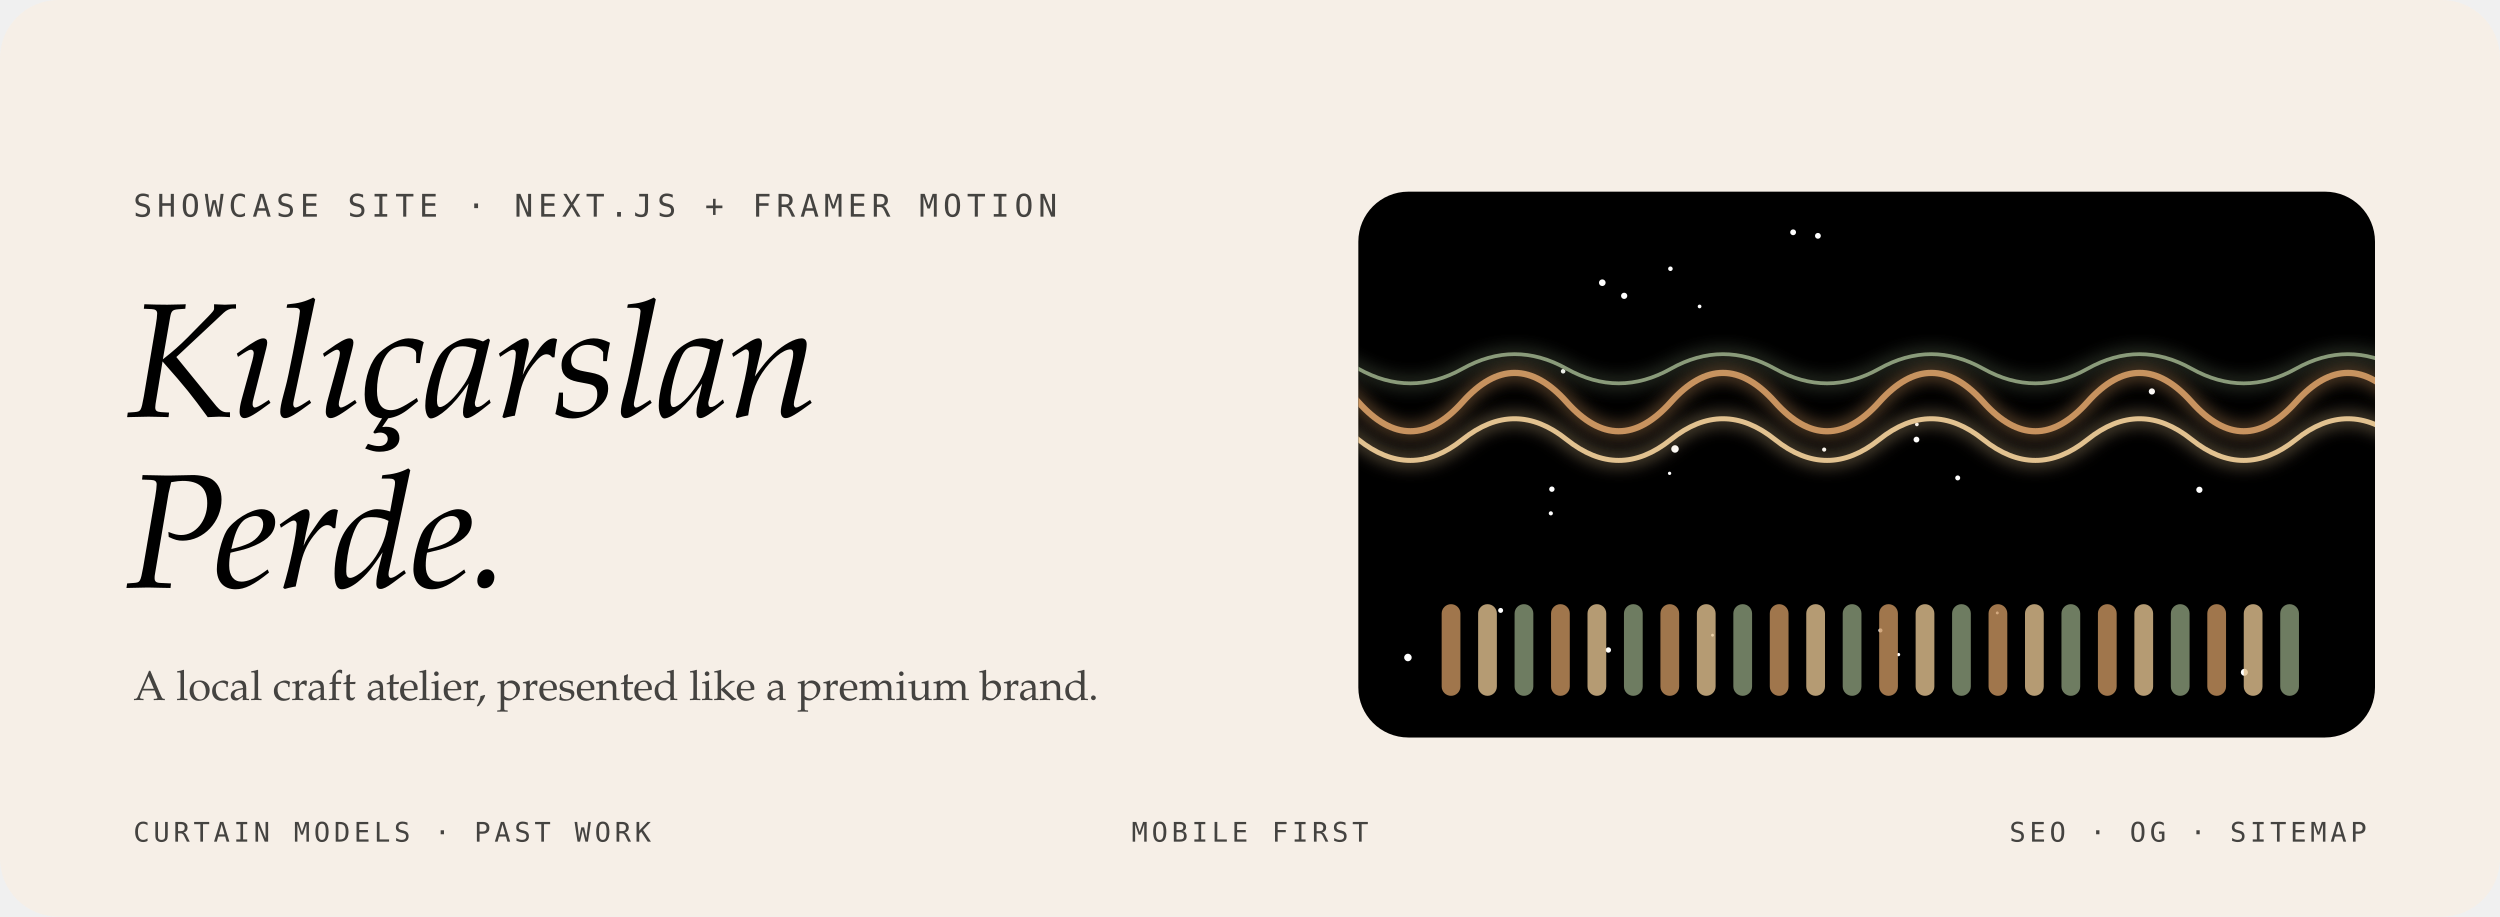
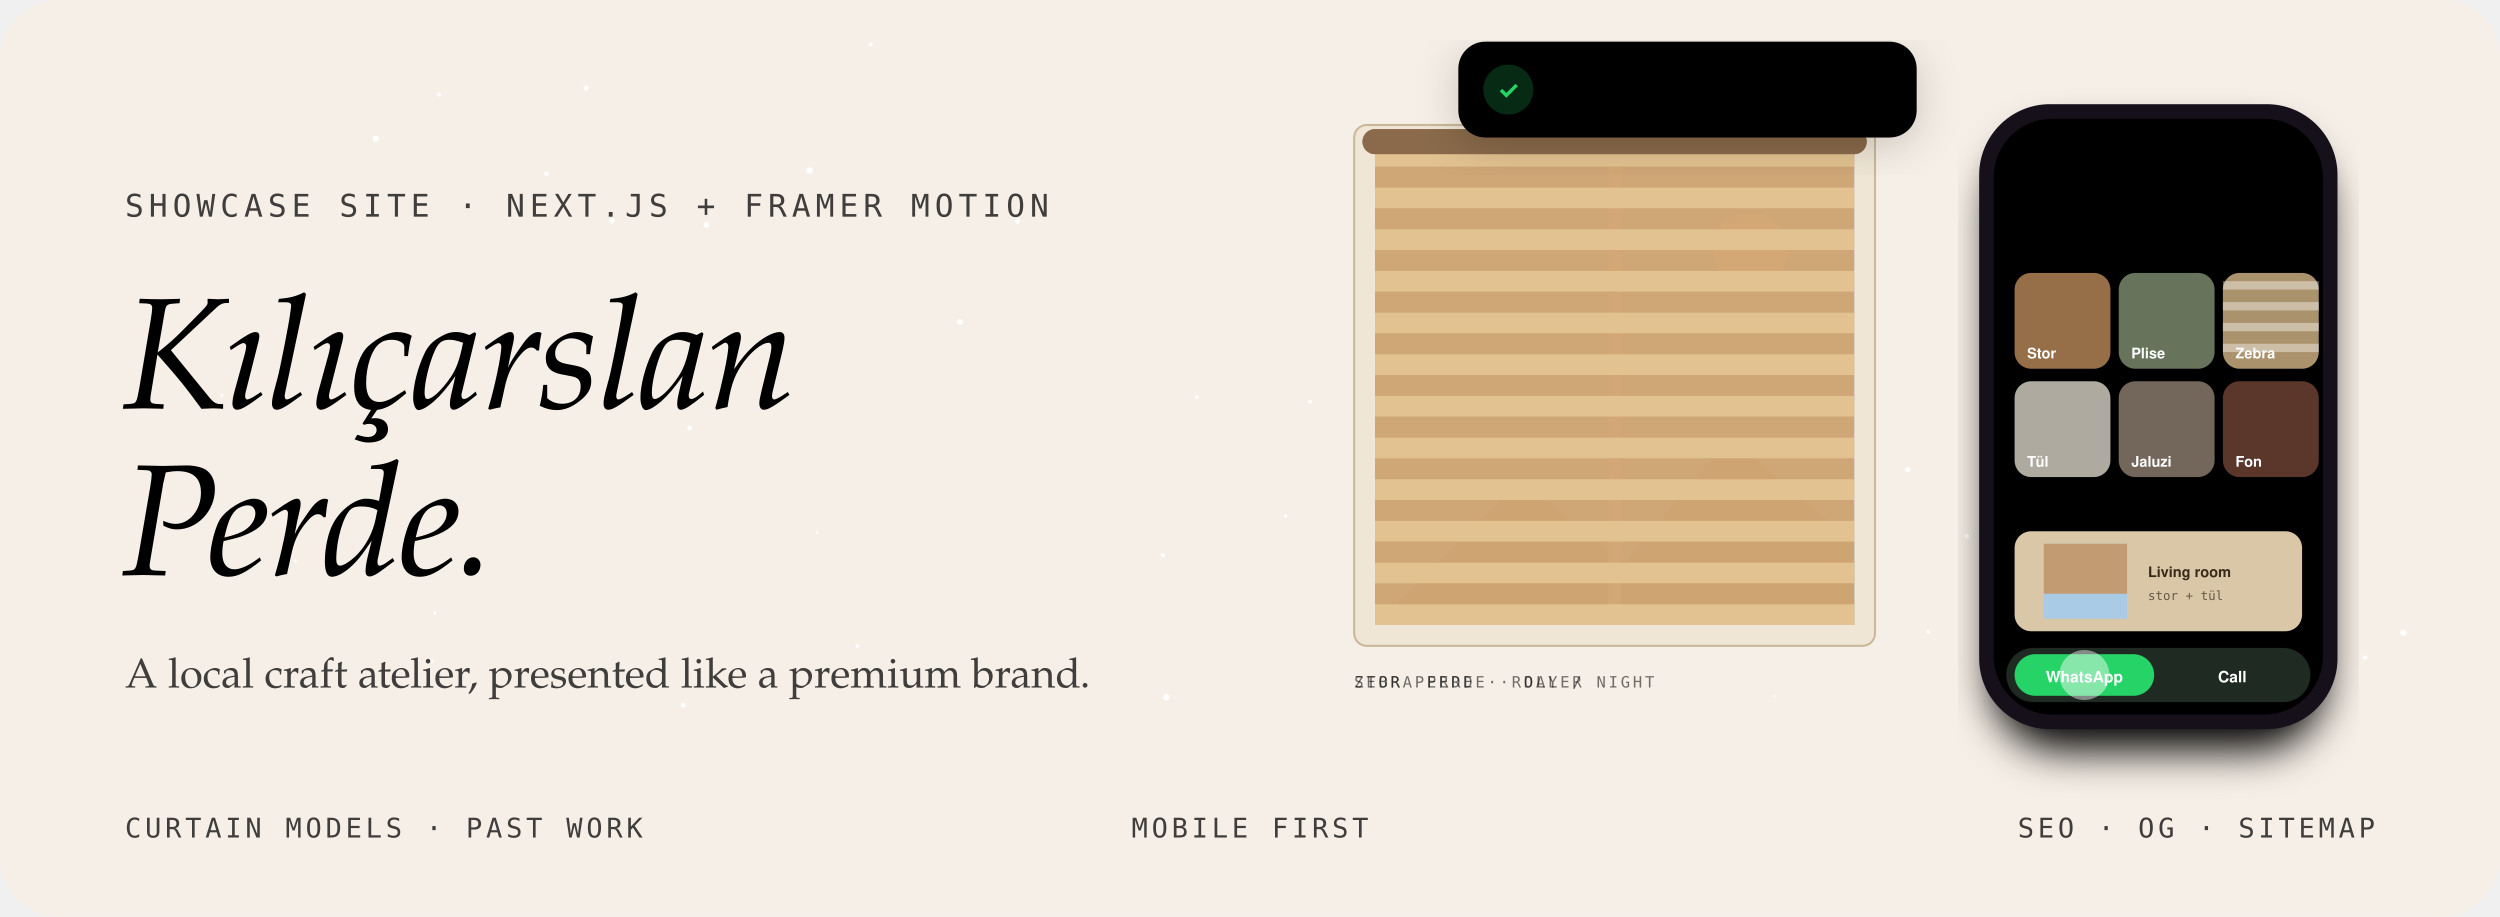
<svg xmlns="http://www.w3.org/2000/svg" viewBox="0 0 1200 440" width="1200" height="440" role="img" aria-label="Kılıçarslan Perde &amp; Tasarım — a showcase site for a local curtain atelier">
  <style>
.bg{animation:bg 12s linear infinite}
@keyframes bg{0%,8%{fill:#f6efe7}28%{fill:#6b4a3a}48%,80%{fill:#15100d}90%,100%{fill:#f6efe7}}
.ink{animation:ink 12s linear infinite}
- @keyframes ink{0%,8%{fill:#2b2018}28%{fill:#fff4ea}48%,80%{fill:#f8ece0}90%,100%{fill:#2b2018}}
+ @keyframes ink{0%,17.5%{fill:#2b2018}18.5%,28%{fill:#fff4ea}48%,84.5%{fill:#f8ece0}85.5%,100%{fill:#2b2018}}
.rule{animation:rule 12s linear infinite}
- @keyframes rule{0%,8%{stroke:#2b201833}28%{stroke:#fff4ea33}48%,80%{stroke:#f8ece033}90%,100%{stroke:#2b201833}}
- .panel{animation:panel 12s linear infinite}
- @keyframes panel{0%,8%{fill:#2b201812}28%{fill:#fff4ea12}48%,80%{fill:#f8ece012}90%,100%{fill:#2b201812}}
- .muted{opacity:.72}
+ @keyframes rule{0%,17.5%{stroke:#2b201833}18.5%,28%{stroke:#fff4ea33}48%,84.5%{stroke:#f8ece033}85.5%,100%{stroke:#2b201833}}
+ .muted{opacity:.74}
.stars{animation:stars 12s linear infinite}
- @keyframes stars{0%,8%{opacity:0}28%{opacity:.25}48%,80%{opacity:.9}90%,100%{opacity:0}}
+ @keyframes stars{0%,8%{opacity:0}28%{opacity:.2}48%,80%{opacity:.85}90%,100%{opacity:0}}
@keyframes tw{0%,100%{opacity:1}50%{opacity:.25}}
- .lit{filter:drop-shadow(0 0 4px currentColor)}
- .pulse{animation:pulse 2.8s ease-in-out infinite;transform-box:fill-box;transform-origin:center}
- @keyframes pulse{0%,100%{transform:scale(1)}50%{transform:scale(1.18)}}
- @keyframes spin{0%{transform:scaleX(1)}50%{transform:scaleX(0)}100%{transform:scaleX(-1)}}
- @keyframes ping{0%{transform:scale(.6);opacity:1}100%{transform:scale(3.2);opacity:0}}
- @keyframes dash{to{stroke-dashoffset:-20}}
- @keyframes grow{0%{transform:scaleY(.08)}35%,80%{transform:scaleY(1)}100%{transform:scaleY(.08)}}
- @keyframes draw{0%{stroke-dashoffset:700}45%,80%{stroke-dashoffset:0}100%{stroke-dashoffset:-700}}
- @keyframes blink{50%{opacity:0}}
- @keyframes feed{0%{transform:translateY(150px);opacity:0}15%{opacity:1}85%{opacity:1}100%{transform:translateY(-30px);opacity:0}}
- @keyframes float{0%,100%{transform:translateY(0)}50%{transform:translateY(-10px)}}
- @keyframes slide{to{transform:translateX(100px)}}
- @keyframes eq{from{transform:scaleY(.15)}to{transform:scaleY(1)}}
- @keyframes drop{0%,6%{transform:scaleY(0);opacity:0}16%,88%{transform:scaleY(1);opacity:1}96%,100%{transform:scaleY(0);opacity:0}}
- @keyframes gauge{0%,10%{stroke-dashoffset:390}40%,85%{stroke-dashoffset:110}100%{stroke-dashoffset:390}}
- @keyframes lift{0%,100%{transform:translateY(0)}50%{transform:translateY(-6px)}}
- @keyframes sweep{0%{transform:skewX(-18deg) translateX(0)}60%,100%{transform:skewX(-18deg) translateX(788px)}}
- 
+ .bezel{animation:bezel 12s linear infinite}
+ @keyframes bezel{0%,8%{fill:#fffaf6}28%{fill:#5a2c45}48%,80%{fill:#20121b}90%,100%{fill:#fffaf6}}
+ .scr{animation:scr 12s linear infinite}
+ @keyframes scr{0%,8%{fill:#fff3ee}28%{fill:#3a1b2c}48%,80%{fill:#140a12}90%,100%{fill:#fff3ee}}
+ .rowbg{animation:rowbg 12s linear infinite}
+ @keyframes rowbg{0%,8%{fill:#2a142010}28%{fill:#fff0f512}48%,80%{fill:#ffffff0c}90%,100%{fill:#2a142010}}
+ .pill{animation:pill 12s linear infinite}
+ @keyframes pill{0%,8%{fill:#2a14200d}28%{fill:#fff0f51a}48%,80%{fill:#ffffff12}90%,100%{fill:#2a14200d}}
+ .toast{animation:toast 12s linear infinite}
+ @keyframes toast{0%,8%{fill:#ffffff}28%{fill:#4a2238}48%,80%{fill:#26121e}90%,100%{fill:#ffffff}}
+ .edge{animation:edge 12s linear infinite}
+ @keyframes edge{0%,8%{stroke:#2a142024}28%{stroke:#fff0f526}48%,80%{stroke:#ffffff1f}90%,100%{stroke:#2a142024}}
+ .shade{animation:shade 12s linear infinite}
+ @keyframes shade{0%,8%{fill-opacity:.10}28%{fill-opacity:.22}48%,80%{fill-opacity:.45}90%,100%{fill-opacity:.10}}
+ .lit{filter:drop-shadow(0 0 3px currentColor)}
+ .caret{animation:blink 1s steps(1) infinite}@keyframes blink{50%{opacity:0}}
+ .ping{animation:ping 1.6s ease-out infinite;transform-box:fill-box;transform-origin:center}@keyframes ping{0%{transform:scale(.5);opacity:.9}100%{transform:scale(2.6);opacity:0}}
+ .spin{animation:spin 8s linear infinite;transform-box:fill-box;transform-origin:center}@keyframes spin{to{transform:rotate(360deg)}}
+ .bob{animation:bob 4s ease-in-out infinite}@keyframes bob{0%,100%{transform:translateY(0)}50%{transform:translateY(-5px)}}
+ @keyframes rol{0%{opacity:0}0%{opacity:0}2.5%{opacity:1}46.7%{opacity:1}49.2%{opacity:0}100%{opacity:0}}
+ @keyframes zeb{0%{opacity:0}46.7%{opacity:0}49.2%{opacity:1}96.7%{opacity:1}99.2%{opacity:0}100%{opacity:0}}
+ .roll{animation:roll 12s cubic-bezier(.5,0,.2,1) infinite;transform-box:fill-box;transform-origin:top}
+ @keyframes roll{0%{transform:scaleY(.05)}6.7%{transform:scaleY(.05)}26.7%{transform:scaleY(1)}100%{transform:scaleY(1)}}
+ .zb{animation:zb 12s ease-in-out infinite}
+ @keyframes zb{0%{transform:translateY(0)}55%{transform:translateY(0)}68.3%{transform:translateY(10px)}96.7%{transform:translateY(10px)}100%{transform:translateY(0)}}
+ @keyframes lb0{0%{opacity:0}0%{opacity:0}1.7%{opacity:1}46.7%{opacity:1}48.3%{opacity:0}100%{opacity:0}}
+ @keyframes lb1{0%{opacity:0}46.7%{opacity:0}48.3%{opacity:1}98.3%{opacity:1}100%{opacity:0}100%{opacity:0}}
+ .md0{animation:md0 12s cubic-bezier(.3,1.3,.5,1) infinite;transform-box:fill-box;transform-origin:center}
+ @keyframes md0{0%{opacity:0;transform:scale(.85)}3.3%{opacity:0;transform:scale(.85)}6.3%{opacity:1;transform:none}95%{opacity:1;transform:none}97.9%{opacity:0;transform:scale(.85)}100%{opacity:0;transform:scale(.85)}}
+ .md1{animation:md1 12s cubic-bezier(.3,1.3,.5,1) infinite;transform-box:fill-box;transform-origin:center}
+ @keyframes md1{0%{opacity:0;transform:scale(.85)}4.6%{opacity:0;transform:scale(.85)}7.5%{opacity:1;transform:none}95%{opacity:1;transform:none}97.9%{opacity:0;transform:scale(.85)}100%{opacity:0;transform:scale(.85)}}
+ .md2{animation:md2 12s cubic-bezier(.3,1.3,.5,1) infinite;transform-box:fill-box;transform-origin:center}
+ @keyframes md2{0%{opacity:0;transform:scale(.85)}5.8%{opacity:0;transform:scale(.85)}8.7%{opacity:1;transform:none}95%{opacity:1;transform:none}97.9%{opacity:0;transform:scale(.85)}100%{opacity:0;transform:scale(.85)}}
+ .md3{animation:md3 12s cubic-bezier(.3,1.3,.5,1) infinite;transform-box:fill-box;transform-origin:center}
+ @keyframes md3{0%{opacity:0;transform:scale(.85)}7.1%{opacity:0;transform:scale(.85)}10%{opacity:1;transform:none}95%{opacity:1;transform:none}97.9%{opacity:0;transform:scale(.85)}100%{opacity:0;transform:scale(.85)}}
+ .md4{animation:md4 12s cubic-bezier(.3,1.3,.5,1) infinite;transform-box:fill-box;transform-origin:center}
+ @keyframes md4{0%{opacity:0;transform:scale(.85)}8.3%{opacity:0;transform:scale(.85)}11.3%{opacity:1;transform:none}95%{opacity:1;transform:none}97.9%{opacity:0;transform:scale(.85)}100%{opacity:0;transform:scale(.85)}}
+ .md5{animation:md5 12s cubic-bezier(.3,1.3,.5,1) infinite;transform-box:fill-box;transform-origin:center}
+ @keyframes md5{0%{opacity:0;transform:scale(.85)}9.6%{opacity:0;transform:scale(.85)}12.5%{opacity:1;transform:none}95%{opacity:1;transform:none}97.9%{opacity:0;transform:scale(.85)}100%{opacity:0;transform:scale(.85)}}
+ .tap{animation:tap 12s cubic-bezier(.3,1.3,.5,1) infinite;transform-box:fill-box;transform-origin:center}
+ @keyframes tap{0%{opacity:0;transform:scale(.85)}71.7%{opacity:0;transform:scale(.85)}74.6%{opacity:1;transform:none}76.7%{opacity:1;transform:none}79.6%{opacity:0;transform:scale(.85)}100%{opacity:0;transform:scale(.85)}}
+ .wa{animation:wa 12s cubic-bezier(.3,1.3,.5,1) infinite}
+ @keyframes wa{0%{opacity:0;transform:translateY(-14px)}75%{opacity:0;transform:translateY(-14px)}77.9%{opacity:1;transform:none}95%{opacity:1;transform:none}97.9%{opacity:0;transform:translateY(-14px)}100%{opacity:0;transform:translateY(-14px)}}
@media (prefers-reduced-motion:reduce){*{animation:none!important}}
</style>
  <rect class="bg" width="1200" height="440" rx="28" fill="#f6efe7" />
-   <g font-family="ui-monospace,SFMono-Regular,Menlo,Consolas,monospace" font-size="15" letter-spacing="2.4">
-     <text class="ink muted" x="64" y="104">SHOWCASE SITE · NEXT.JS + FRAMER MOTION</text>
-   </g>
-   <text class="ink" x="60" y="200" font-family="'Iowan Old Style','Palatino Linotype',Palatino,Georgia,serif" font-style="italic" font-size="78" letter-spacing="-1">Kılıçarslan</text>
-   <text class="ink" x="60" y="282" font-family="'Iowan Old Style','Palatino Linotype',Palatino,Georgia,serif" font-style="italic" font-size="78" letter-spacing="-1">Perde.</text>
-   <text class="ink muted" x="64" y="336" font-family="'Iowan Old Style','Palatino Linotype',Palatino,Georgia,serif" font-size="20">A local craft atelier, presented like a premium brand.</text>
-   <line class="rule" x1="64" y1="372" x2="1136" y2="372" />
+   <g class="stars">
+     <circle cx="293.8" cy="105.9" r="1.4" fill="#fff" style="animation:tw 3.2s ease-in-out 0.8s infinite" />
+     <circle cx="741.3" cy="127.4" r="1.2" fill="#fff" style="animation:tw 2.8s ease-in-out 1.2s infinite" />
+     <circle cx="944.2" cy="257.4" r="1.2" fill="#fff" style="animation:tw 3.7s ease-in-out 0s infinite" />
+     <circle cx="617.1" cy="247.6" r="0.8" fill="#fff" style="animation:tw 2.5s ease-in-out 1.3s infinite" />
+     <circle cx="628.8" cy="192.8" r="0.9" fill="#fff" style="animation:tw 2.2s ease-in-out 0s infinite" />
+     <circle cx="327.9" cy="338.6" r="1.2" fill="#fff" style="animation:tw 2.7s ease-in-out 0.3s infinite" />
+     <circle cx="418" cy="21.3" r="0.9" fill="#fff" style="animation:tw 2.5s ease-in-out 2s infinite" />
+     <circle cx="745.3" cy="215.2" r="0.7" fill="#fff" style="animation:tw 3.9s ease-in-out 1.1s infinite" />
+     <circle cx="281.3" cy="42.2" r="1.2" fill="#fff" style="animation:tw 3.6s ease-in-out 0.2s infinite" />
+     <circle cx="210.7" cy="45.4" r="1" fill="#fff" style="animation:tw 2.3s ease-in-out 1s infinite" />
+     <circle cx="180.4" cy="66.6" r="1.5" fill="#fff" style="animation:tw 2.7s ease-in-out 0.1s infinite" />
+     <circle cx="733.1" cy="152.2" r="1" fill="#fff" style="animation:tw 1.7s ease-in-out 1s infinite" />
+     <circle cx="208.7" cy="294.2" r="0.7" fill="#fff" style="animation:tw 2.7s ease-in-out 0.9s infinite" />
+     <circle cx="339.1" cy="107.9" r="1.4" fill="#fff" style="animation:tw 2.1s ease-in-out 0.3s infinite" />
+     <circle cx="925.5" cy="303.2" r="0.9" fill="#fff" style="animation:tw 2.3s ease-in-out 0.9s infinite" />
+     <circle cx="1089.8" cy="327.6" r="0.8" fill="#fff" style="animation:tw 3.7s ease-in-out 1.8s infinite" />
+     <circle cx="1034.1" cy="178.7" r="1" fill="#fff" style="animation:tw 2.6s ease-in-out 0.1s infinite" />
+     <circle cx="741.7" cy="75.3" r="1.2" fill="#fff" style="animation:tw 2s ease-in-out 1.2s infinite" />
+     <circle cx="411.5" cy="310.1" r="0.9" fill="#fff" style="animation:tw 3.1s ease-in-out 1.6s infinite" />
+     <circle cx="106.4" cy="189.8" r="0.7" fill="#fff" style="animation:tw 3s ease-in-out 1.1s infinite" />
+     <circle cx="558.2" cy="266.5" r="1.1" fill="#fff" style="animation:tw 1.9s ease-in-out 1.6s infinite" />
+     <circle cx="559.8" cy="334.7" r="1.6" fill="#fff" style="animation:tw 1.7s ease-in-out 1.8s infinite" />
+     <circle cx="1135.2" cy="315.6" r="1.1" fill="#fff" style="animation:tw 2s ease-in-out 1.1s infinite" />
+     <circle cx="665.2" cy="150.1" r="1.2" fill="#fff" style="animation:tw 2.2s ease-in-out 0.3s infinite" />
+     <circle cx="779.3" cy="287.9" r="0.6" fill="#fff" style="animation:tw 3.5s ease-in-out 0.7s infinite" />
+     <circle cx="856.4" cy="236.9" r="1" fill="#fff" style="animation:tw 2.4s ease-in-out 0.4s infinite" />
+     <circle cx="262.3" cy="83.4" r="1.1" fill="#fff" style="animation:tw 2.9s ease-in-out 1.8s infinite" />
+     <circle cx="207.2" cy="317.4" r="0.8" fill="#fff" style="animation:tw 2.9s ease-in-out 0.9s infinite" />
+     <circle cx="731.3" cy="108.5" r="1.6" fill="#fff" style="animation:tw 2s ease-in-out 0.6s infinite" />
+     <circle cx="488.4" cy="106.1" r="1.3" fill="#fff" style="animation:tw 2.9s ease-in-out 0.8s infinite" />
+     <circle cx="331" cy="205.5" r="1.1" fill="#fff" style="animation:tw 3.6s ease-in-out 1.1s infinite" />
+     <circle cx="852.2" cy="334.1" r="0.5" fill="#fff" style="animation:tw 2.3s ease-in-out 0.2s infinite" />
+     <circle cx="460.7" cy="154.6" r="1.4" fill="#fff" style="animation:tw 2.4s ease-in-out 1.7s infinite" />
+     <circle cx="141.8" cy="269.3" r="0.7" fill="#fff" style="animation:tw 2.2s ease-in-out 1.7s infinite" />
+     <circle cx="653.1" cy="155.9" r="1.1" fill="#fff" style="animation:tw 2.8s ease-in-out 1.7s infinite" />
+     <circle cx="392.2" cy="255.6" r="0.5" fill="#fff" style="animation:tw 3.3s ease-in-out 0.6s infinite" />
+     <circle cx="1153.6" cy="303.8" r="1.5" fill="#fff" style="animation:tw 2.7s ease-in-out 1.4s infinite" />
+     <circle cx="915.7" cy="225.4" r="1.3" fill="#fff" style="animation:tw 2.9s ease-in-out 0.4s infinite" />
+     <circle cx="388.6" cy="81.9" r="1.6" fill="#fff" style="animation:tw 3.9s ease-in-out 0.9s infinite" />
+     <circle cx="574.5" cy="190.7" r="0.9" fill="#fff" style="animation:tw 1.6s ease-in-out 1.6s infinite" />
+   </g>
+   <text class="ink muted" x="60" y="104" font-family="ui-monospace,SFMono-Regular,Menlo,Consolas,monospace" font-size="15" letter-spacing="2.4">SHOWCASE SITE · NEXT.JS + FRAMER MOTION</text>
+   <text class="ink" x="58" y="196" font-family="'Iowan Old Style','Palatino Linotype',Palatino,Georgia,serif" font-style="italic" font-size="76" letter-spacing="-1">Kılıçarslan</text>
+   <text class="ink" x="58" y="276" font-family="'Iowan Old Style','Palatino Linotype',Palatino,Georgia,serif" font-style="italic" font-size="76" letter-spacing="-1">Perde.</text>
+   <text class="ink muted" x="60" y="330" font-family="'Iowan Old Style','Palatino Linotype',Palatino,Georgia,serif" font-size="20">A local craft atelier, presented like a premium brand.</text>
+   <line class="rule" x1="60" y1="370" x2="1140" y2="370" />
  <g font-family="ui-monospace,SFMono-Regular,Menlo,Consolas,monospace" font-size="13" letter-spacing="1.8">
-     <text class="ink muted" x="64" y="404">CURTAIN MODELS · PAST WORK</text>
-     <text class="ink muted" x="600" y="404" text-anchor="middle">MOBILE FIRST</text>
-     <text class="ink muted" x="1136" y="404" text-anchor="end">SEO · OG · SITEMAP</text>
-   </g>
-   <rect class="panel rule" x="652" y="92" width="488" height="262" rx="24" />
-   <g class="stars">
-     <circle cx="801.4" cy="227.2" r="0.8" fill="#fff" style="animation:tw 2s ease-in-out 1.8s infinite" />
-     <circle cx="872.6" cy="113.2" r="1.4" fill="#fff" style="animation:tw 2.6s ease-in-out 1s infinite" />
-     <circle cx="684.4" cy="219.7" r="0.8" fill="#fff" style="animation:tw 3.6s ease-in-out 0.3s infinite" />
-     <circle cx="875.6" cy="215.8" r="1" fill="#fff" style="animation:tw 2.3s ease-in-out 1.6s infinite" />
-     <circle cx="769.1" cy="135.7" r="1.6" fill="#fff" style="animation:tw 3.7s ease-in-out 0.6s infinite" />
-     <circle cx="804" cy="215.5" r="1.8" fill="#fff" style="animation:tw 3.9s ease-in-out 0.6s infinite" />
-     <circle cx="1077.3" cy="322.7" r="1.7" fill="#fff" style="animation:tw 2.8s ease-in-out 0.8s infinite" />
-     <circle cx="860.7" cy="111.5" r="1.4" fill="#fff" style="animation:tw 2s ease-in-out 1.2s infinite" />
-     <circle cx="744.4" cy="246.4" r="1" fill="#fff" style="animation:tw 3.8s ease-in-out 0.7s infinite" />
-     <circle cx="958.7" cy="294.2" r="0.7" fill="#fff" style="animation:tw 2.9s ease-in-out 0.3s infinite" />
-     <circle cx="939.7" cy="229.4" r="1.2" fill="#fff" style="animation:tw 3.4s ease-in-out 1.2s infinite" />
-     <circle cx="720.3" cy="293" r="1.2" fill="#fff" style="animation:tw 3.9s ease-in-out 1.9s infinite" />
-     <circle cx="675.8" cy="315.6" r="1.8" fill="#fff" style="animation:tw 3.8s ease-in-out 1.2s infinite" />
-     <circle cx="744.9" cy="234.8" r="1.3" fill="#fff" style="animation:tw 2.6s ease-in-out 1.3s infinite" />
-     <circle cx="779.6" cy="142" r="1.5" fill="#fff" style="animation:tw 3.6s ease-in-out 0.3s infinite" />
-     <circle cx="1032.9" cy="187.9" r="1.5" fill="#fff" style="animation:tw 3.2s ease-in-out 1s infinite" />
-     <circle cx="815.8" cy="147.1" r="0.9" fill="#fff" style="animation:tw 2.1s ease-in-out 1.2s infinite" />
-     <circle cx="911.3" cy="314.2" r="0.8" fill="#fff" style="animation:tw 3.8s ease-in-out 0.5s infinite" />
-     <circle cx="919.9" cy="211" r="1.4" fill="#fff" style="animation:tw 2.3s ease-in-out 2s infinite" />
-     <circle cx="750.3" cy="178.2" r="1.1" fill="#fff" style="animation:tw 2.3s ease-in-out 1.5s infinite" />
-     <circle cx="920.1" cy="203.7" r="0.9" fill="#fff" style="animation:tw 3s ease-in-out 1s infinite" />
-     <circle cx="1055.7" cy="235.1" r="1.5" fill="#fff" style="animation:tw 3.9s ease-in-out 0.1s infinite" />
-     <circle cx="801.8" cy="129" r="1.1" fill="#fff" style="animation:tw 2.6s ease-in-out 1.6s infinite" />
-     <circle cx="822" cy="304.9" r="0.7" fill="#fff" style="animation:tw 3.5s ease-in-out 0.4s infinite" />
-     <circle cx="772" cy="312" r="1.3" fill="#fff" style="animation:tw 2.6s ease-in-out 1.1s infinite" />
-     <circle cx="902.6" cy="302.6" r="1" fill="#fff" style="animation:tw 3.4s ease-in-out 0s infinite" />
+     <text class="ink muted" x="60" y="402">CURTAIN MODELS · PAST WORK</text>
+     <text class="ink muted" x="600" y="402" text-anchor="middle">MOBILE FIRST</text>
+     <text class="ink muted" x="1140" y="402" text-anchor="end">SEO · OG · SITEMAP</text>
  </g>
  <defs>
-     <clipPath id="wc">
-       <rect x="652" y="92" width="488" height="262" rx="24" />
+     <filter id="soft" x="-10%" y="-10%" width="120%" height="140%">
+       <feGaussianBlur stdDeviation="10" />
+     </filter>
+     <clipPath id="wnd">
+       <rect x="660" y="70" width="230" height="230" />
    </clipPath>
  </defs>
-   <g clip-path="url(#wc)" transform="translate(0 -30)">
-     <path d="M 452 223 Q 477 251 502 223 Q 527 195 552 223 Q 577 251 602 223 Q 627 195 652 223 Q 677 251 702 223 Q 727 195 752 223 Q 777 251 802 223 Q 827 195 852 223 Q 877 251 902 223 Q 927 195 952 223 Q 977 251 1002 223 Q 1027 195 1052 223 Q 1077 251 1102 223 Q 1127 195 1152 223 Q 1177 251 1202 223 Q 1227 195 1252 223 Q 1277 251 1302 223 Q 1327 195 1352 223" fill="none" stroke="#c8935f" stroke-width="3" stroke-linecap="round" class="lit" style="color:#c8935f;animation:slide 5s linear infinite" />
-     <path d="M 452 241 Q 477 261 502 241 Q 527 221 552 241 Q 577 261 602 241 Q 627 221 652 241 Q 677 261 702 241 Q 727 221 752 241 Q 777 261 802 241 Q 827 221 852 241 Q 877 261 902 241 Q 927 221 952 241 Q 977 261 1002 241 Q 1027 221 1052 241 Q 1077 261 1102 241 Q 1127 221 1152 241 Q 1177 261 1202 241 Q 1227 221 1252 241 Q 1277 261 1302 241 Q 1327 221 1352 241" fill="none" stroke="#e2c290" stroke-width="2.4" stroke-linecap="round" class="lit" style="color:#e2c290;animation:slide 7s linear infinite" />
-     <path d="M 452 207 Q 477 221 502 207 Q 527 193 552 207 Q 577 221 602 207 Q 627 193 652 207 Q 677 221 702 207 Q 727 193 752 207 Q 777 221 802 207 Q 827 193 852 207 Q 877 221 902 207 Q 927 193 952 207 Q 977 221 1002 207 Q 1027 193 1052 207 Q 1077 221 1102 207 Q 1127 193 1152 207 Q 1177 221 1202 207 Q 1227 193 1252 207 Q 1277 221 1302 207 Q 1327 193 1352 207" fill="none" stroke="#8a9b7a" stroke-width="1.8" stroke-linecap="round" class="lit" style="color:#8a9b7a;animation:slide 4s linear infinite" />
-   </g>
-   <rect x="692" y="290" width="9" height="44" rx="4.5" fill="#c8935f" fill-opacity=".8" style="animation:eq 0.9s ease-in-out -0.3s infinite alternate;transform-origin:0 334px" />
-   <rect x="709.5" y="290" width="9" height="44" rx="4.5" fill="#e2c290" fill-opacity=".8" style="animation:eq 1.4s ease-in-out -0.7s infinite alternate;transform-origin:0 334px" />
-   <rect x="727" y="290" width="9" height="44" rx="4.5" fill="#8a9b7a" fill-opacity=".8" style="animation:eq 1s ease-in-out -0.6s infinite alternate;transform-origin:0 334px" />
-   <rect x="744.5" y="290" width="9" height="44" rx="4.5" fill="#c8935f" fill-opacity=".8" style="animation:eq 1s ease-in-out -0.6s infinite alternate;transform-origin:0 334px" />
-   <rect x="762" y="290" width="9" height="44" rx="4.5" fill="#e2c290" fill-opacity=".8" style="animation:eq 1.2s ease-in-out -0.6s infinite alternate;transform-origin:0 334px" />
-   <rect x="779.5" y="290" width="9" height="44" rx="4.5" fill="#8a9b7a" fill-opacity=".8" style="animation:eq 1.4s ease-in-out -0.7s infinite alternate;transform-origin:0 334px" />
-   <rect x="797" y="290" width="9" height="44" rx="4.5" fill="#c8935f" fill-opacity=".8" style="animation:eq 1.3s ease-in-out -0.9s infinite alternate;transform-origin:0 334px" />
-   <rect x="814.5" y="290" width="9" height="44" rx="4.5" fill="#e2c290" fill-opacity=".8" style="animation:eq 0.7s ease-in-out -0.5s infinite alternate;transform-origin:0 334px" />
-   <rect x="832" y="290" width="9" height="44" rx="4.5" fill="#8a9b7a" fill-opacity=".8" style="animation:eq 1.3s ease-in-out -0.3s infinite alternate;transform-origin:0 334px" />
-   <rect x="849.5" y="290" width="9" height="44" rx="4.5" fill="#c8935f" fill-opacity=".8" style="animation:eq 1s ease-in-out -0.6s infinite alternate;transform-origin:0 334px" />
-   <rect x="867" y="290" width="9" height="44" rx="4.5" fill="#e2c290" fill-opacity=".8" style="animation:eq 1.2s ease-in-out -0.5s infinite alternate;transform-origin:0 334px" />
-   <rect x="884.5" y="290" width="9" height="44" rx="4.5" fill="#8a9b7a" fill-opacity=".8" style="animation:eq 1.1s ease-in-out -0.2s infinite alternate;transform-origin:0 334px" />
-   <rect x="902" y="290" width="9" height="44" rx="4.5" fill="#c8935f" fill-opacity=".8" style="animation:eq 0.7s ease-in-out -0.3s infinite alternate;transform-origin:0 334px" />
-   <rect x="919.5" y="290" width="9" height="44" rx="4.5" fill="#e2c290" fill-opacity=".8" style="animation:eq 1.6s ease-in-out -0.6s infinite alternate;transform-origin:0 334px" />
-   <rect x="937" y="290" width="9" height="44" rx="4.5" fill="#8a9b7a" fill-opacity=".8" style="animation:eq 1.1s ease-in-out -0.1s infinite alternate;transform-origin:0 334px" />
-   <rect x="954.5" y="290" width="9" height="44" rx="4.5" fill="#c8935f" fill-opacity=".8" style="animation:eq 1s ease-in-out 0s infinite alternate;transform-origin:0 334px" />
-   <rect x="972" y="290" width="9" height="44" rx="4.5" fill="#e2c290" fill-opacity=".8" style="animation:eq 1s ease-in-out -0.4s infinite alternate;transform-origin:0 334px" />
-   <rect x="989.5" y="290" width="9" height="44" rx="4.5" fill="#8a9b7a" fill-opacity=".8" style="animation:eq 1.6s ease-in-out -0.6s infinite alternate;transform-origin:0 334px" />
-   <rect x="1007" y="290" width="9" height="44" rx="4.5" fill="#c8935f" fill-opacity=".8" style="animation:eq 1.2s ease-in-out -0.2s infinite alternate;transform-origin:0 334px" />
-   <rect x="1024.5" y="290" width="9" height="44" rx="4.5" fill="#e2c290" fill-opacity=".8" style="animation:eq 1.6s ease-in-out -0.6s infinite alternate;transform-origin:0 334px" />
-   <rect x="1042" y="290" width="9" height="44" rx="4.5" fill="#8a9b7a" fill-opacity=".8" style="animation:eq 0.9s ease-in-out -0.1s infinite alternate;transform-origin:0 334px" />
-   <rect x="1059.5" y="290" width="9" height="44" rx="4.5" fill="#c8935f" fill-opacity=".8" style="animation:eq 1.2s ease-in-out -0.8s infinite alternate;transform-origin:0 334px" />
-   <rect x="1077" y="290" width="9" height="44" rx="4.5" fill="#e2c290" fill-opacity=".8" style="animation:eq 0.8s ease-in-out -0.2s infinite alternate;transform-origin:0 334px" />
-   <rect x="1094.5" y="290" width="9" height="44" rx="4.5" fill="#8a9b7a" fill-opacity=".8" style="animation:eq 0.8s ease-in-out -0.4s infinite alternate;transform-origin:0 334px" />
+   <rect x="650" y="60" width="250" height="250" rx="6" fill="#efe6d6" stroke="#cbb89a" />
+   <rect x="660" y="70" width="230" height="230" fill="#a9cbe6" />
+   <path d="M 660 300 l 70 -70 l 50 40 l 50 -60 l 60 50 v 40 z" fill="#8bb08a" />
+   <circle cx="840" cy="120" r="18" fill="#fff3c4" />
+   <line x1="775" y1="70" x2="775" y2="300" stroke="#efe6d6" stroke-width="6" />
+   <g style="animation:rol 12s linear infinite">
+     <rect class="roll" x="660" y="70" width="230" height="230" fill="#c8935f" fill-opacity=".92" />
+     <rect x="654" y="62" width="242" height="12" rx="6" fill="#8a6a4a" />
+   </g>
+   <g style="animation:zeb 12s linear infinite">
+     <g clip-path="url(#wnd)">
+       <g class="zb">
+         <rect x="660" y="70" width="230" height="10" fill="#e2c290" />
+         <rect x="660" y="80" width="230" height="10" fill="#e2c290" fill-opacity=".35" />
+         <rect x="660" y="90" width="230" height="10" fill="#e2c290" />
+         <rect x="660" y="100" width="230" height="10" fill="#e2c290" fill-opacity=".35" />
+         <rect x="660" y="110" width="230" height="10" fill="#e2c290" />
+         <rect x="660" y="120" width="230" height="10" fill="#e2c290" fill-opacity=".35" />
+         <rect x="660" y="130" width="230" height="10" fill="#e2c290" />
+         <rect x="660" y="140" width="230" height="10" fill="#e2c290" fill-opacity=".35" />
+         <rect x="660" y="150" width="230" height="10" fill="#e2c290" />
+         <rect x="660" y="160" width="230" height="10" fill="#e2c290" fill-opacity=".35" />
+         <rect x="660" y="170" width="230" height="10" fill="#e2c290" />
+         <rect x="660" y="180" width="230" height="10" fill="#e2c290" fill-opacity=".35" />
+         <rect x="660" y="190" width="230" height="10" fill="#e2c290" />
+         <rect x="660" y="200" width="230" height="10" fill="#e2c290" fill-opacity=".35" />
+         <rect x="660" y="210" width="230" height="10" fill="#e2c290" />
+         <rect x="660" y="220" width="230" height="10" fill="#e2c290" fill-opacity=".35" />
+         <rect x="660" y="230" width="230" height="10" fill="#e2c290" />
+         <rect x="660" y="240" width="230" height="10" fill="#e2c290" fill-opacity=".35" />
+         <rect x="660" y="250" width="230" height="10" fill="#e2c290" />
+         <rect x="660" y="260" width="230" height="10" fill="#e2c290" fill-opacity=".35" />
+         <rect x="660" y="270" width="230" height="10" fill="#e2c290" />
+         <rect x="660" y="280" width="230" height="10" fill="#e2c290" fill-opacity=".35" />
+         <rect x="660" y="290" width="230" height="10" fill="#e2c290" />
+         <rect x="660" y="300" width="230" height="10" fill="#e2c290" fill-opacity=".35" />
+       </g>
+     </g>
+     <rect x="654" y="62" width="242" height="12" rx="6" fill="#8a6a4a" />
+   </g>
+   <g style="animation:lb0 12s linear infinite">
+     <text class="ink" x="650" y="330" text-anchor="start" font-family="ui-monospace,SFMono-Regular,Menlo,Consolas,monospace" font-size="7.5" letter-spacing="1.3" opacity="0.55">STOR PERDE · ROLLER</text>
+   </g>
+   <g style="animation:lb1 12s linear infinite">
+     <text class="ink" x="650" y="330" text-anchor="start" font-family="ui-monospace,SFMono-Regular,Menlo,Consolas,monospace" font-size="7.5" letter-spacing="1.3" opacity="0.55">ZEBRA PERDE · DAY / NIGHT</text>
+   </g>
+   <rect x="956" y="66" width="160" height="294" rx="34" fill="#000" class="shade" filter="url(#soft)" />
+   <rect x="950" y="50" width="172" height="300" rx="34" fill="#15101a" />
+   <rect class="edge" x="950" y="50" width="172" height="300" rx="34" fill="none" />
+   <rect class="scr" x="957" y="57" width="158" height="286" rx="28" />
+   <rect x="1010" y="64" width="52" height="15" rx="7.5" fill="#000" />
+   <text class="ink" x="969" y="93" font-family="'Iowan Old Style','Palatino Linotype',Palatino,Georgia,serif" font-style="italic" font-size="12">Kılıçarslan</text>
+   <text class="ink" x="969" y="105" text-anchor="start" font-family="ui-monospace,SFMono-Regular,Menlo,Consolas,monospace" font-size="6" letter-spacing="1.4" opacity="0.55">PERDE &amp; TASARIM</text>
+   <text class="ink" x="969" y="125" text-anchor="start" font-family="ui-monospace,SFMono-Regular,Menlo,Consolas,monospace" font-size="6" letter-spacing="1.2" opacity="0.55">MODELS · 10</text>
+   <g class="md0">
+     <rect x="967" y="131" width="46" height="46" rx="8" fill="#c8935f" fill-opacity=".75" />
+     <text x="973" y="172" font-family="-apple-system,BlinkMacSystemFont,'Segoe UI',Helvetica,Arial,sans-serif" font-size="7" font-weight="700" fill="#fff">Stor</text>
+   </g>
+   <g class="md1">
+     <rect x="1017" y="131" width="46" height="46" rx="8" fill="#8a9b7a" fill-opacity=".75" />
+     <text x="1023" y="172" font-family="-apple-system,BlinkMacSystemFont,'Segoe UI',Helvetica,Arial,sans-serif" font-size="7" font-weight="700" fill="#fff">Plise</text>
+   </g>
+   <g class="md2">
+     <rect x="1067" y="131" width="46" height="46" rx="8" fill="#e2c290" fill-opacity=".75" />
+     <rect x="1067" y="135" width="46" height="4" fill="#fff" fill-opacity=".4" />
+     <rect x="1067" y="145" width="46" height="4" fill="#fff" fill-opacity=".4" />
+     <rect x="1067" y="155" width="46" height="4" fill="#fff" fill-opacity=".4" />
+     <rect x="1067" y="165" width="46" height="4" fill="#fff" fill-opacity=".4" />
+     <text x="1073" y="172" font-family="-apple-system,BlinkMacSystemFont,'Segoe UI',Helvetica,Arial,sans-serif" font-size="7" font-weight="700" fill="#fff">Zebra</text>
+   </g>
+   <g class="md3">
+     <rect x="967" y="183" width="46" height="46" rx="8" fill="#e8e2d4" fill-opacity=".75" />
+     <text x="973" y="224" font-family="-apple-system,BlinkMacSystemFont,'Segoe UI',Helvetica,Arial,sans-serif" font-size="7" font-weight="700" fill="#fff">Tül</text>
+   </g>
+   <g class="md4">
+     <rect x="1017" y="183" width="46" height="46" rx="8" fill="#9a8a7a" fill-opacity=".75" />
+     <text x="1023" y="224" font-family="-apple-system,BlinkMacSystemFont,'Segoe UI',Helvetica,Arial,sans-serif" font-size="7" font-weight="700" fill="#fff">Jaluzi</text>
+   </g>
+   <g class="md5">
+     <rect x="1067" y="183" width="46" height="46" rx="8" fill="#7a4a3a" fill-opacity=".75" />
+     <text x="1073" y="224" font-family="-apple-system,BlinkMacSystemFont,'Segoe UI',Helvetica,Arial,sans-serif" font-size="7" font-weight="700" fill="#fff">Fon</text>
+   </g>
+   <text class="ink" x="969" y="249" text-anchor="start" font-family="ui-monospace,SFMono-Regular,Menlo,Consolas,monospace" font-size="6" letter-spacing="1.2" opacity="0.55">FINISHED WORK</text>
+   <rect x="967" y="255" width="138" height="48" rx="8" fill="#d9c7a8" />
+   <rect x="981" y="261" width="40" height="36" fill="#a9cbe6" />
+   <rect x="981" y="261" width="40" height="24" fill="#c8935f" fill-opacity=".85" />
+   <text x="1031" y="277" font-family="-apple-system,BlinkMacSystemFont,'Segoe UI',Helvetica,Arial,sans-serif" font-size="7" font-weight="700" fill="#3a2a1a">Living room</text>
+   <text x="1031" y="288" font-family="ui-monospace,SFMono-Regular,Menlo,Consolas,monospace" font-size="6" fill="#3a2a1a" fill-opacity=".7">stor + tül</text>
+   <rect x="963" y="311" width="146" height="26" rx="13" fill="#1f2a22" />
+   <rect x="967" y="314" width="67" height="20" rx="10" fill="#25d366" />
+   <text x="1000.5" y="327.5" text-anchor="middle" font-family="-apple-system,BlinkMacSystemFont,'Segoe UI',Helvetica,Arial,sans-serif" font-size="7.5" font-weight="700" fill="#fff">WhatsApp</text>
+   <text x="1071.5" y="327.5" text-anchor="middle" font-family="-apple-system,BlinkMacSystemFont,'Segoe UI',Helvetica,Arial,sans-serif" font-size="7.5" font-weight="700" fill="#fff">Call</text>
+   <g class="tap">
+     <circle cx="1000.5" cy="324" r="12" fill="#fff" fill-opacity=".45" />
+   </g>
+   <g class="wa">
+     <rect x="700" y="24" width="220" height="46" rx="13" fill="#000" fill-opacity=".18" filter="url(#soft)" />
+     <rect class="toast" x="700" y="20" width="220" height="46" rx="13" />
+     <rect class="edge" x="700" y="20" width="220" height="46" rx="13" fill="none" />
+     <circle cx="724" cy="43" r="12" fill="#25d366" fill-opacity=".2" />
+     <text x="724" y="47.5" text-anchor="middle" font-family="-apple-system,BlinkMacSystemFont,'Segoe UI',Helvetica,Arial,sans-serif" font-size="12" font-weight="700" fill="#25d366">✓</text>
+     <text class="ink" x="744" y="39" font-family="-apple-system,BlinkMacSystemFont,'Segoe UI',Helvetica,Arial,sans-serif" font-size="11.5" font-weight="700">WhatsApp opened</text>
+     <text class="ink" x="744" y="54" font-family="ui-monospace,SFMono-Regular,Menlo,Consolas,monospace" font-size="9.5" opacity=".75">ask for a home measurement</text>
+   </g>
</svg>
